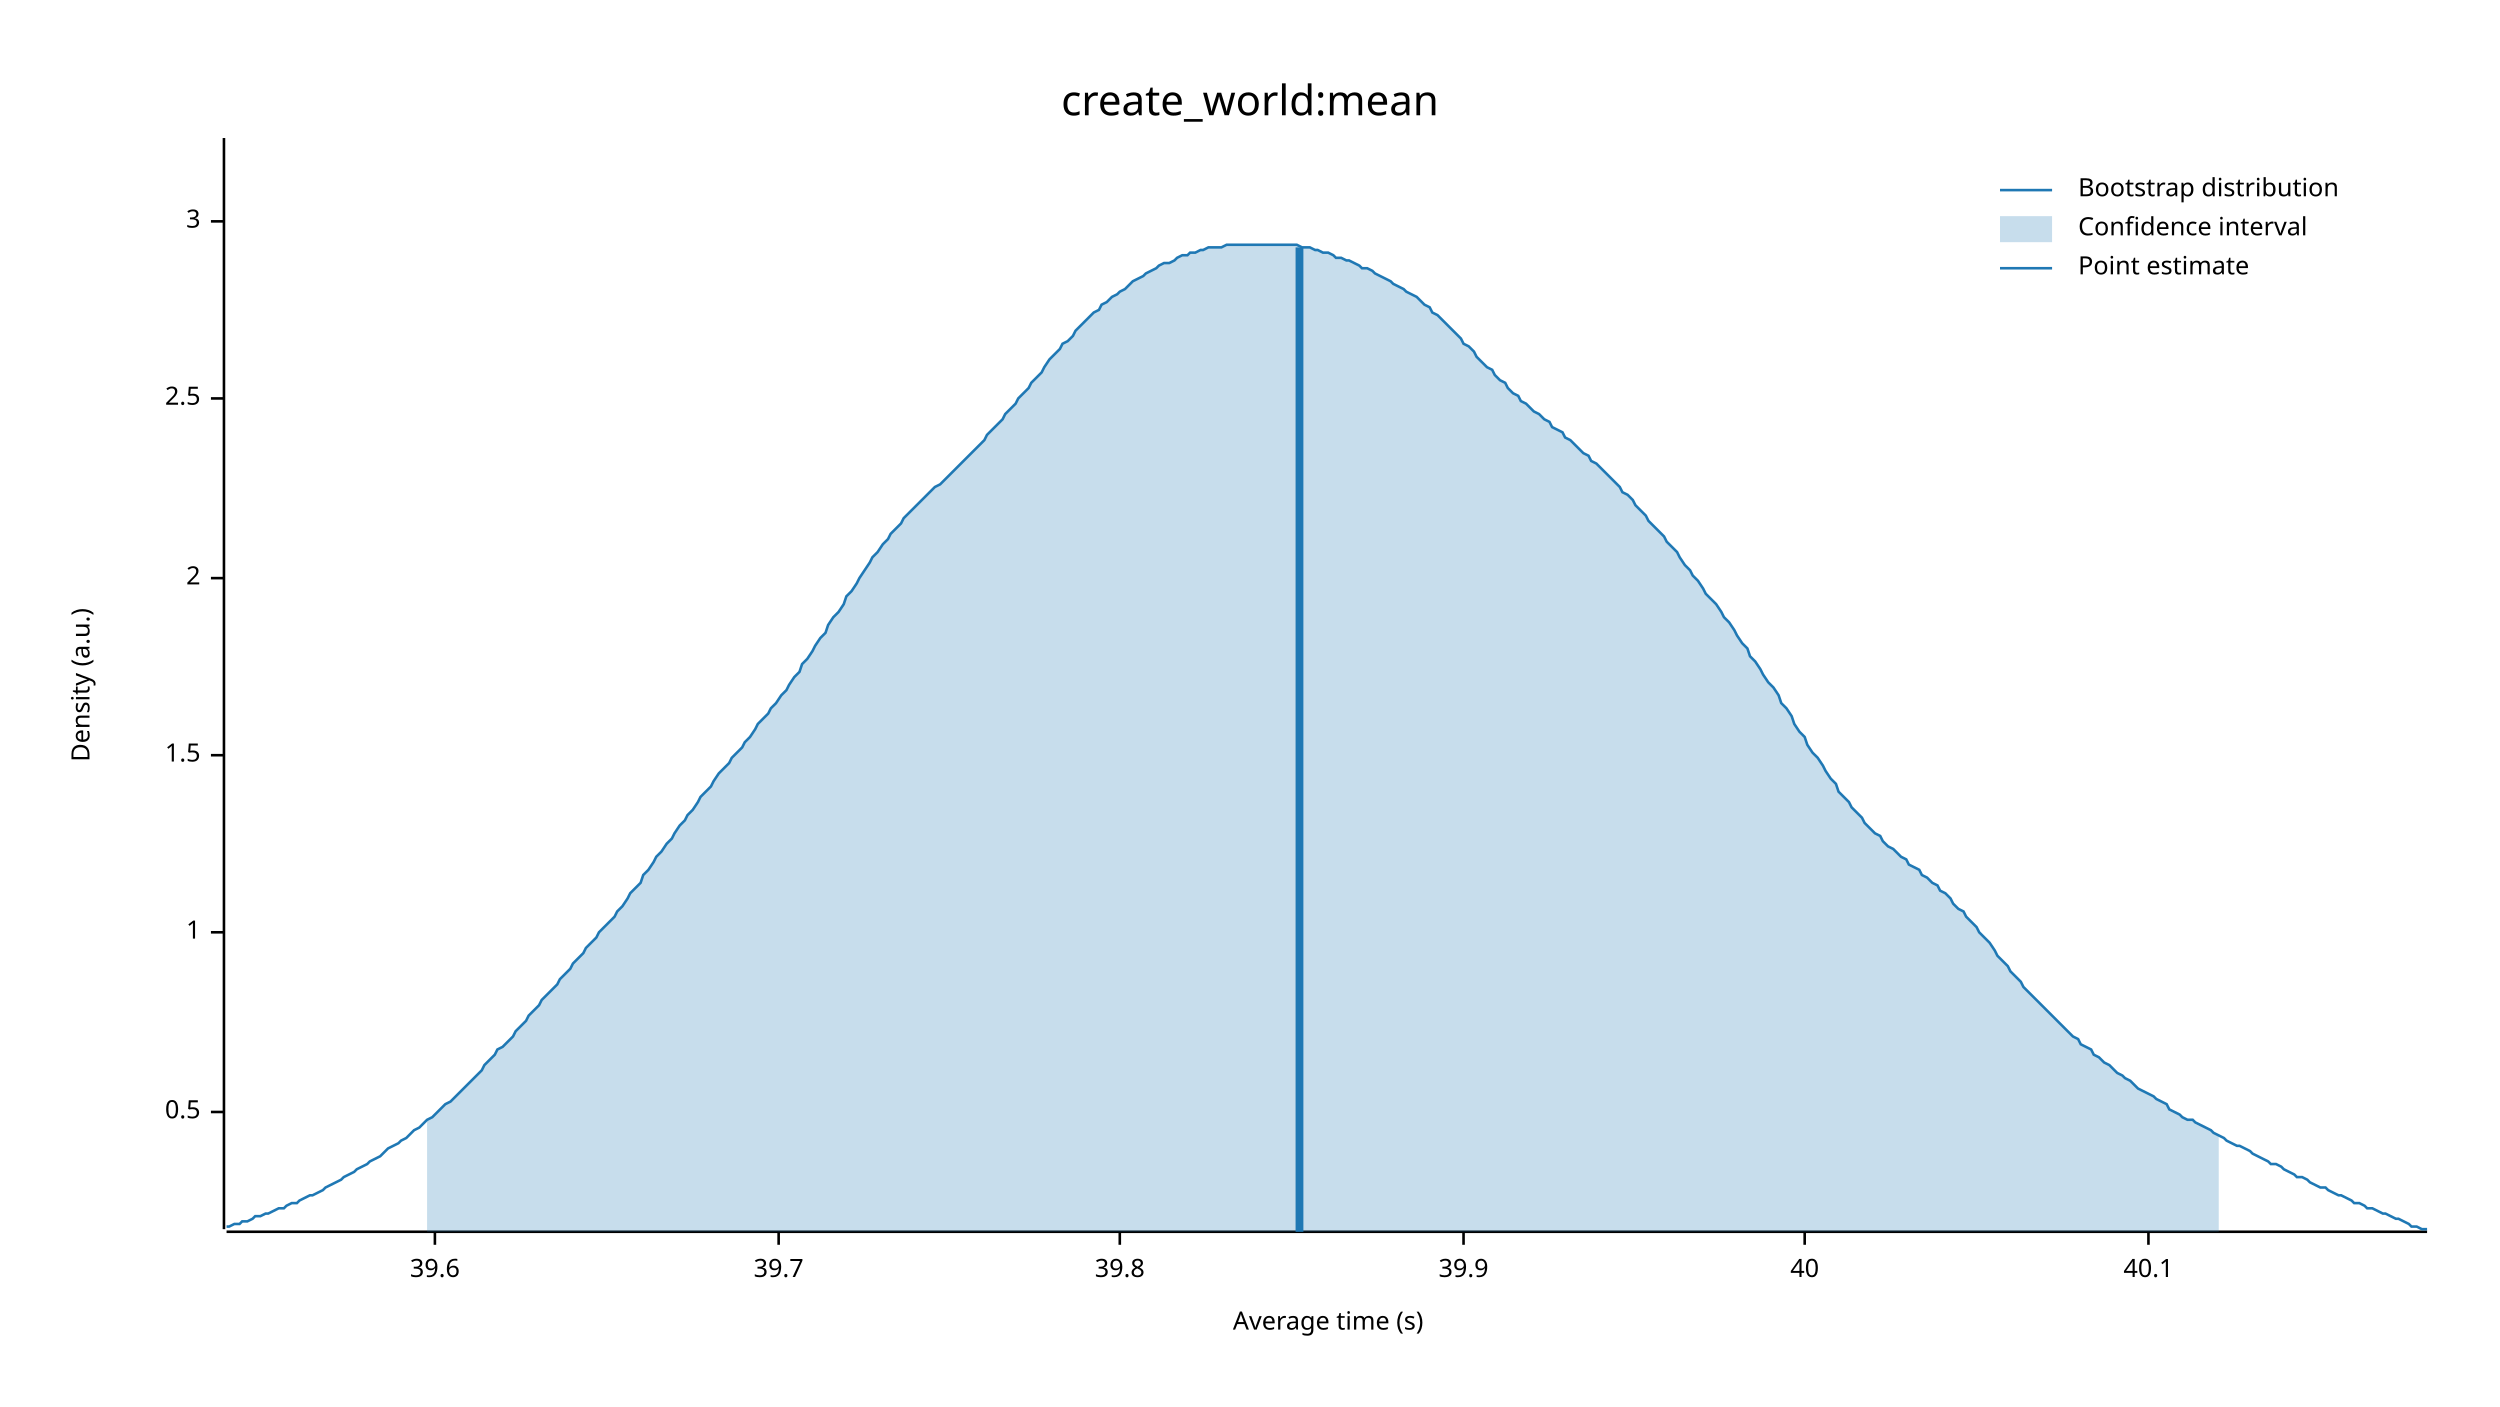
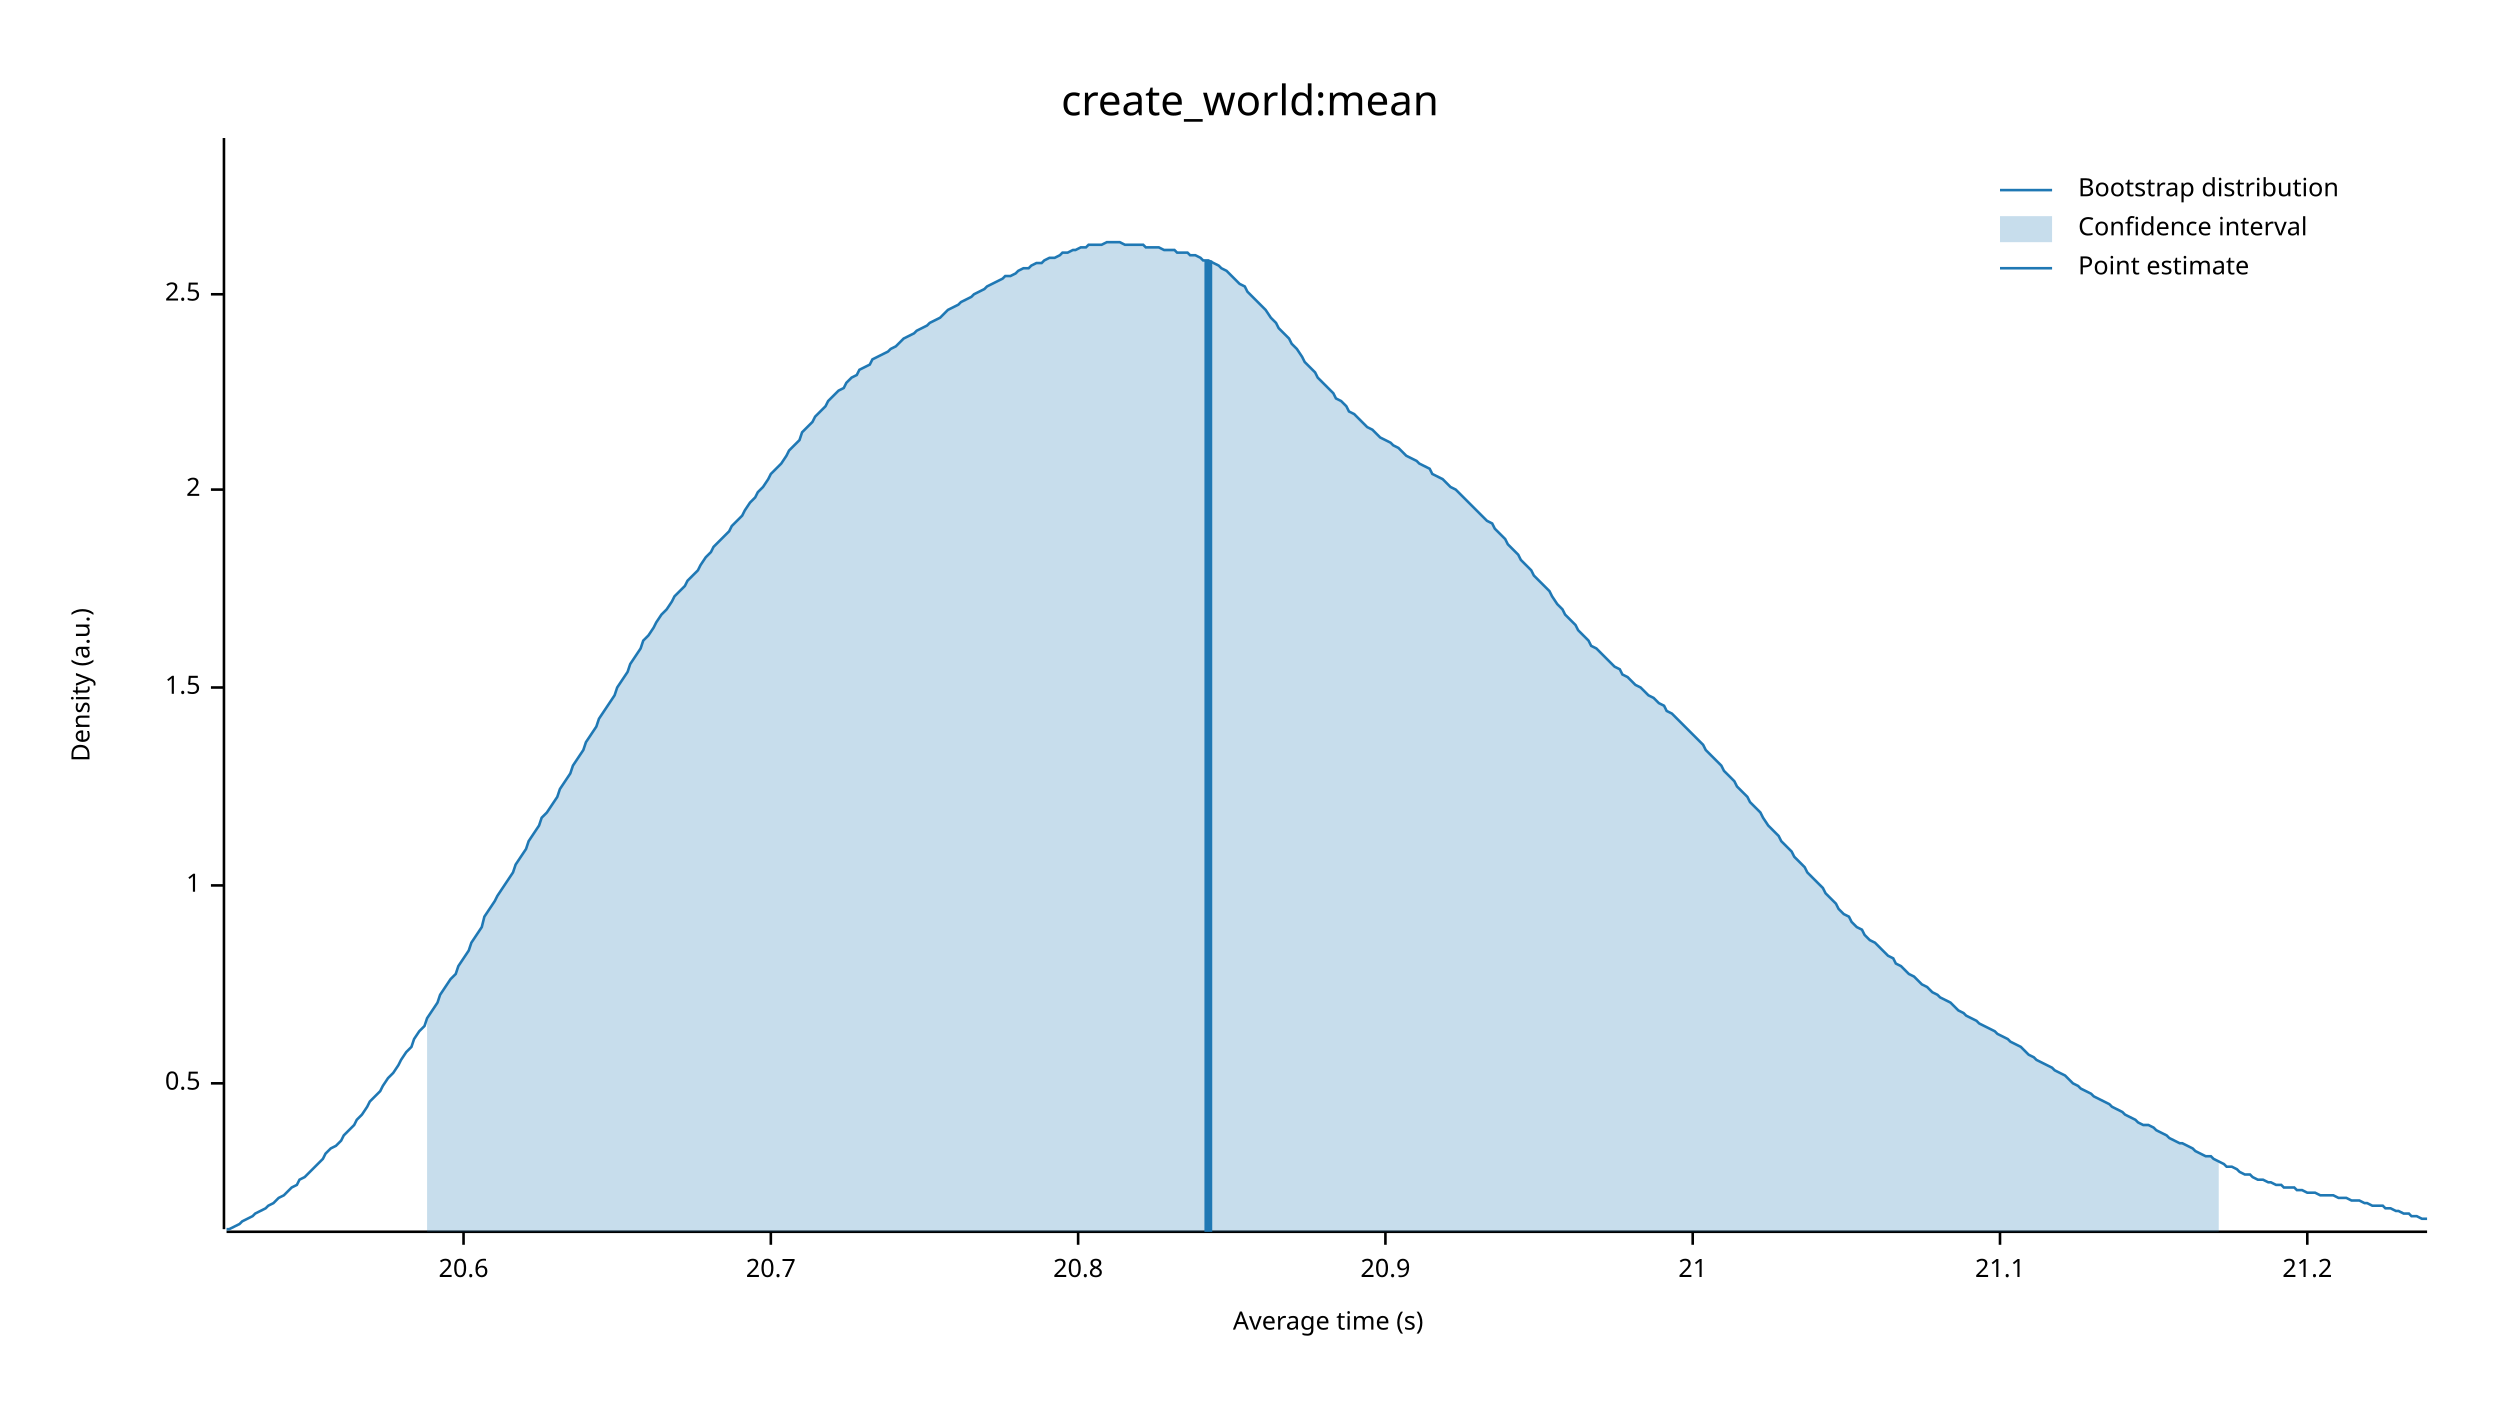
<svg xmlns="http://www.w3.org/2000/svg" width="960" height="540" viewBox="0 0 960 540">
  <text x="480" y="32" dy="0.76em" text-anchor="middle" font-family="sans-serif" font-size="16.129" opacity="1" fill="#000000">
create_world:mean
</text>
  <text x="27" y="263" dy="0.76em" text-anchor="middle" font-family="sans-serif" font-size="9.677" opacity="1" fill="#000000" transform="rotate(270, 27, 263)">
Density (a.u.)
</text>
  <text x="510" y="513" dy="-0.5ex" text-anchor="middle" font-family="sans-serif" font-size="9.677" opacity="1" fill="#000000">
Average time (s)
</text>
  <polyline fill="none" opacity="1" stroke="#000000" stroke-width="1" points="86,53 86,472 " />
-   <text x="77" y="427" dy="0.5ex" text-anchor="end" font-family="sans-serif" font-size="9.677" opacity="1" fill="#000000">
+   <text x="77" y="416" dy="0.5ex" text-anchor="end" font-family="sans-serif" font-size="9.677" opacity="1" fill="#000000">
0.5
</text>
-   <polyline fill="none" opacity="1" stroke="#000000" stroke-width="1" points="81,427 86,427 " />
-   <text x="77" y="358" dy="0.5ex" text-anchor="end" font-family="sans-serif" font-size="9.677" opacity="1" fill="#000000">
+   <polyline fill="none" opacity="1" stroke="#000000" stroke-width="1" points="81,416 86,416 " />
+   <text x="77" y="340" dy="0.5ex" text-anchor="end" font-family="sans-serif" font-size="9.677" opacity="1" fill="#000000">
1
</text>
-   <polyline fill="none" opacity="1" stroke="#000000" stroke-width="1" points="81,358 86,358 " />
-   <text x="77" y="290" dy="0.5ex" text-anchor="end" font-family="sans-serif" font-size="9.677" opacity="1" fill="#000000">
+   <polyline fill="none" opacity="1" stroke="#000000" stroke-width="1" points="81,340 86,340 " />
+   <text x="77" y="264" dy="0.5ex" text-anchor="end" font-family="sans-serif" font-size="9.677" opacity="1" fill="#000000">
1.5
</text>
-   <polyline fill="none" opacity="1" stroke="#000000" stroke-width="1" points="81,290 86,290 " />
-   <text x="77" y="222" dy="0.5ex" text-anchor="end" font-family="sans-serif" font-size="9.677" opacity="1" fill="#000000">
+   <polyline fill="none" opacity="1" stroke="#000000" stroke-width="1" points="81,264 86,264 " />
+   <text x="77" y="188" dy="0.5ex" text-anchor="end" font-family="sans-serif" font-size="9.677" opacity="1" fill="#000000">
2
</text>
-   <polyline fill="none" opacity="1" stroke="#000000" stroke-width="1" points="81,222 86,222 " />
-   <text x="77" y="153" dy="0.5ex" text-anchor="end" font-family="sans-serif" font-size="9.677" opacity="1" fill="#000000">
+   <polyline fill="none" opacity="1" stroke="#000000" stroke-width="1" points="81,188 86,188 " />
+   <text x="77" y="113" dy="0.5ex" text-anchor="end" font-family="sans-serif" font-size="9.677" opacity="1" fill="#000000">
2.5
</text>
-   <polyline fill="none" opacity="1" stroke="#000000" stroke-width="1" points="81,153 86,153 " />
-   <text x="77" y="85" dy="0.5ex" text-anchor="end" font-family="sans-serif" font-size="9.677" opacity="1" fill="#000000">
- 3
+   <polyline fill="none" opacity="1" stroke="#000000" stroke-width="1" points="81,113 86,113 " />
+   <polyline fill="none" opacity="1" stroke="#000000" stroke-width="1" points="87,473 932,473 " />
+   <text x="178" y="483" dy="0.76em" text-anchor="middle" font-family="sans-serif" font-size="9.677" opacity="1" fill="#000000">
+ 20.6
</text>
-   <polyline fill="none" opacity="1" stroke="#000000" stroke-width="1" points="81,85 86,85 " />
-   <polyline fill="none" opacity="1" stroke="#000000" stroke-width="1" points="87,473 932,473 " />
-   <text x="167" y="483" dy="0.76em" text-anchor="middle" font-family="sans-serif" font-size="9.677" opacity="1" fill="#000000">
- 39.6
+   <polyline fill="none" opacity="1" stroke="#000000" stroke-width="1" points="178,473 178,478 " />
+   <text x="296" y="483" dy="0.76em" text-anchor="middle" font-family="sans-serif" font-size="9.677" opacity="1" fill="#000000">
+ 20.7
</text>
-   <polyline fill="none" opacity="1" stroke="#000000" stroke-width="1" points="167,473 167,478 " />
-   <text x="299" y="483" dy="0.76em" text-anchor="middle" font-family="sans-serif" font-size="9.677" opacity="1" fill="#000000">
- 39.7
+   <polyline fill="none" opacity="1" stroke="#000000" stroke-width="1" points="296,473 296,478 " />
+   <text x="414" y="483" dy="0.76em" text-anchor="middle" font-family="sans-serif" font-size="9.677" opacity="1" fill="#000000">
+ 20.8
</text>
-   <polyline fill="none" opacity="1" stroke="#000000" stroke-width="1" points="299,473 299,478 " />
-   <text x="430" y="483" dy="0.76em" text-anchor="middle" font-family="sans-serif" font-size="9.677" opacity="1" fill="#000000">
- 39.8
+   <polyline fill="none" opacity="1" stroke="#000000" stroke-width="1" points="414,473 414,478 " />
+   <text x="532" y="483" dy="0.76em" text-anchor="middle" font-family="sans-serif" font-size="9.677" opacity="1" fill="#000000">
+ 20.9
</text>
-   <polyline fill="none" opacity="1" stroke="#000000" stroke-width="1" points="430,473 430,478 " />
-   <text x="562" y="483" dy="0.76em" text-anchor="middle" font-family="sans-serif" font-size="9.677" opacity="1" fill="#000000">
- 39.9
+   <polyline fill="none" opacity="1" stroke="#000000" stroke-width="1" points="532,473 532,478 " />
+   <text x="650" y="483" dy="0.76em" text-anchor="middle" font-family="sans-serif" font-size="9.677" opacity="1" fill="#000000">
+ 21
</text>
-   <polyline fill="none" opacity="1" stroke="#000000" stroke-width="1" points="562,473 562,478 " />
-   <text x="693" y="483" dy="0.76em" text-anchor="middle" font-family="sans-serif" font-size="9.677" opacity="1" fill="#000000">
- 40
+   <polyline fill="none" opacity="1" stroke="#000000" stroke-width="1" points="650,473 650,478 " />
+   <text x="768" y="483" dy="0.76em" text-anchor="middle" font-family="sans-serif" font-size="9.677" opacity="1" fill="#000000">
+ 21.1
</text>
-   <polyline fill="none" opacity="1" stroke="#000000" stroke-width="1" points="693,473 693,478 " />
-   <text x="825" y="483" dy="0.76em" text-anchor="middle" font-family="sans-serif" font-size="9.677" opacity="1" fill="#000000">
- 40.1
+   <polyline fill="none" opacity="1" stroke="#000000" stroke-width="1" points="768,473 768,478 " />
+   <text x="886" y="483" dy="0.76em" text-anchor="middle" font-family="sans-serif" font-size="9.677" opacity="1" fill="#000000">
+ 21.2
</text>
-   <polyline fill="none" opacity="1" stroke="#000000" stroke-width="1" points="825,473 825,478 " />
-   <polyline fill="none" opacity="1" stroke="#1F78B4" stroke-width="1" points="87,471 88,471 90,470 92,470 93,469 95,469 97,468 98,467 100,467 102,466 103,466 105,465 107,464 109,464 110,463 112,462 114,462 115,461 117,460 119,459 120,459 122,458 124,457 125,456 127,455 129,454 131,453 132,452 134,451 136,450 137,449 139,448 141,447 142,446 144,445 146,444 147,443 149,441 151,440 153,439 154,438 156,437 158,435 159,434 161,433 163,431 164,430 166,429 168,427 169,426 171,424 173,423 175,421 176,420 178,418 180,416 181,415 183,413 185,411 186,409 188,407 190,405 191,403 193,402 195,400 197,398 198,396 200,394 202,392 203,390 205,388 207,386 208,384 210,382 212,380 214,378 215,376 217,374 219,372 220,370 222,368 224,366 225,364 227,362 229,360 230,358 232,356 234,354 236,352 237,350 239,348 241,345 242,343 244,341 246,339 247,336 249,334 251,331 252,329 254,327 256,324 258,322 259,320 261,317 263,315 264,313 266,311 268,308 269,306 271,304 273,302 274,300 276,297 278,295 280,293 281,291 283,289 285,287 286,285 288,283 290,280 291,278 293,276 295,274 296,272 298,270 300,267 302,265 303,263 305,260 307,258 308,255 310,253 312,250 313,248 315,245 317,243 318,240 320,237 322,235 324,232 325,229 327,227 329,224 330,222 332,219 334,216 335,214 337,212 339,209 341,207 342,205 344,203 346,201 347,199 349,197 351,195 352,194 354,192 356,190 357,189 359,187 361,186 363,184 364,183 366,181 368,179 369,178 371,176 373,174 374,173 376,171 378,169 379,167 381,165 383,163 385,161 386,159 388,157 390,155 391,153 393,151 395,149 396,147 398,145 400,143 401,141 403,138 405,136 407,134 408,132 410,131 412,129 413,127 415,125 417,123 418,122 420,120 422,119 423,117 425,116 427,114 429,113 430,112 432,111 434,109 435,108 437,107 439,106 440,105 442,104 444,103 445,102 447,101 449,101 451,100 452,99 454,98 456,98 457,97 459,97 461,96 462,96 464,95 466,95 468,95 469,95 471,94 473,94 474,94 476,94 478,94 479,94 481,94 483,94 484,94 486,94 488,94 490,94 491,94 493,94 495,94 496,94 498,94 500,95 501,95 503,95 505,96 506,96 508,97 510,97 512,98 513,99 515,99 517,100 518,100 520,101 522,102 523,103 525,103 527,104 528,105 530,106 532,107 534,108 535,109 537,110 539,111 540,112 542,113 544,114 545,115 547,117 549,118 550,120 552,121 554,123 556,125 557,126 559,128 561,130 562,132 564,133 566,135 567,137 569,139 571,141 573,142 574,144 576,146 578,147 579,149 581,151 583,152 584,154 586,155 588,157 589,158 591,159 593,161 595,162 596,164 598,165 600,166 601,168 603,169 605,171 606,172 608,174 610,175 611,177 613,178 615,180 617,182 618,183 620,185 622,187 623,189 625,190 627,192 628,194 630,196 632,198 633,200 635,202 637,204 639,206 640,208 642,210 644,212 645,214 647,217 649,219 650,221 652,223 654,226 655,228 657,230 659,232 661,235 662,237 664,239 666,242 667,244 669,247 671,249 672,252 674,254 676,257 677,259 679,262 681,264 683,267 684,270 686,272 688,275 689,278 691,281 693,283 694,286 696,289 698,291 700,294 701,296 703,299 705,301 706,304 708,306 710,308 711,310 713,312 715,314 716,316 718,318 720,320 722,321 723,323 725,325 727,326 728,327 730,329 732,330 733,332 735,333 737,334 738,336 740,337 742,339 744,340 745,342 747,343 749,345 750,347 752,349 754,350 755,352 757,354 759,356 760,358 762,360 764,362 766,365 767,367 769,369 771,371 772,373 774,375 776,377 777,379 779,381 781,383 782,384 784,386 786,388 788,390 789,391 791,393 793,395 794,396 796,398 798,399 799,401 801,402 803,403 804,405 806,406 808,408 810,409 811,410 813,412 815,413 816,414 818,415 820,417 821,418 823,419 825,420 827,421 828,422 830,423 832,424 833,426 835,427 837,428 838,429 840,430 842,430 843,431 845,432 847,433 849,434 850,435 852,436 854,437 855,438 857,439 859,440 860,440 862,441 864,442 865,443 867,444 869,445 871,446 872,447 874,447 876,448 877,449 879,450 881,451 882,452 884,452 886,453 887,454 889,455 891,456 893,456 894,457 896,458 898,459 899,459 901,460 903,461 904,462 906,462 908,463 909,464 911,464 913,465 915,466 916,466 918,467 920,468 921,468 923,469 925,470 926,471 928,471 930,472 932,472 " />
-   <polygon opacity="0.25" fill="#1F78B4" points="164,430 166,429 168,427 169,426 171,424 173,423 175,421 176,420 178,418 180,416 181,415 183,413 185,411 186,409 188,407 190,405 191,403 193,402 195,400 197,398 198,396 200,394 202,392 203,390 205,388 207,386 208,384 210,382 212,380 214,378 215,376 217,374 219,372 220,370 222,368 224,366 225,364 227,362 229,360 230,358 232,356 234,354 236,352 237,350 239,348 241,345 242,343 244,341 246,339 247,336 249,334 251,331 252,329 254,327 256,324 258,322 259,320 261,317 263,315 264,313 266,311 268,308 269,306 271,304 273,302 274,300 276,297 278,295 280,293 281,291 283,289 285,287 286,285 288,283 290,280 291,278 293,276 295,274 296,272 298,270 300,267 302,265 303,263 305,260 307,258 308,255 310,253 312,250 313,248 315,245 317,243 318,240 320,237 322,235 324,232 325,229 327,227 329,224 330,222 332,219 334,216 335,214 337,212 339,209 341,207 342,205 344,203 346,201 347,199 349,197 351,195 352,194 354,192 356,190 357,189 359,187 361,186 363,184 364,183 366,181 368,179 369,178 371,176 373,174 374,173 376,171 378,169 379,167 381,165 383,163 385,161 386,159 388,157 390,155 391,153 393,151 395,149 396,147 398,145 400,143 401,141 403,138 405,136 407,134 408,132 410,131 412,129 413,127 415,125 417,123 418,122 420,120 422,119 423,117 425,116 427,114 429,113 430,112 432,111 434,109 435,108 437,107 439,106 440,105 442,104 444,103 445,102 447,101 449,101 451,100 452,99 454,98 456,98 457,97 459,97 461,96 462,96 464,95 466,95 468,95 469,95 471,94 473,94 474,94 476,94 478,94 479,94 481,94 483,94 484,94 486,94 488,94 490,94 491,94 493,94 495,94 496,94 498,94 500,95 501,95 503,95 505,96 506,96 508,97 510,97 512,98 513,99 515,99 517,100 518,100 520,101 522,102 523,103 525,103 527,104 528,105 530,106 532,107 534,108 535,109 537,110 539,111 540,112 542,113 544,114 545,115 547,117 549,118 550,120 552,121 554,123 556,125 557,126 559,128 561,130 562,132 564,133 566,135 567,137 569,139 571,141 573,142 574,144 576,146 578,147 579,149 581,151 583,152 584,154 586,155 588,157 589,158 591,159 593,161 595,162 596,164 598,165 600,166 601,168 603,169 605,171 606,172 608,174 610,175 611,177 613,178 615,180 617,182 618,183 620,185 622,187 623,189 625,190 627,192 628,194 630,196 632,198 633,200 635,202 637,204 639,206 640,208 642,210 644,212 645,214 647,217 649,219 650,221 652,223 654,226 655,228 657,230 659,232 661,235 662,237 664,239 666,242 667,244 669,247 671,249 672,252 674,254 676,257 677,259 679,262 681,264 683,267 684,270 686,272 688,275 689,278 691,281 693,283 694,286 696,289 698,291 700,294 701,296 703,299 705,301 706,304 708,306 710,308 711,310 713,312 715,314 716,316 718,318 720,320 722,321 723,323 725,325 727,326 728,327 730,329 732,330 733,332 735,333 737,334 738,336 740,337 742,339 744,340 745,342 747,343 749,345 750,347 752,349 754,350 755,352 757,354 759,356 760,358 762,360 764,362 766,365 767,367 769,369 771,371 772,373 774,375 776,377 777,379 779,381 781,383 782,384 784,386 786,388 788,390 789,391 791,393 793,395 794,396 796,398 798,399 799,401 801,402 803,403 804,405 806,406 808,408 810,409 811,410 813,412 815,413 816,414 818,415 820,417 821,418 823,419 825,420 827,421 828,422 830,423 832,424 833,426 835,427 837,428 838,429 840,430 842,430 843,431 845,432 847,433 849,434 850,435 852,436 852,473 164,473 " />
-   <polyline fill="none" opacity="1" stroke="#1F78B4" stroke-width="3" points="499,473 499,95 " />
+   <polyline fill="none" opacity="1" stroke="#000000" stroke-width="1" points="886,473 886,478 " />
+   <polyline fill="none" opacity="1" stroke="#1F78B4" stroke-width="1" points="87,472 88,472 90,471 92,470 93,469 95,468 97,467 98,466 100,465 102,464 103,463 105,462 107,460 109,459 110,458 112,456 114,455 115,453 117,452 119,450 120,449 122,447 124,445 125,443 127,441 129,440 131,438 132,436 134,434 136,432 137,430 139,428 141,425 142,423 144,421 146,419 147,417 149,414 151,412 153,409 154,407 156,404 158,402 159,399 161,396 163,394 164,391 166,388 168,385 169,382 171,379 173,376 175,374 176,371 178,368 180,365 181,362 183,359 185,356 186,352 188,349 190,346 191,344 193,341 195,338 197,335 198,332 200,329 202,326 203,323 205,320 207,317 208,314 210,312 212,309 214,306 215,303 217,300 219,297 220,294 222,291 224,288 225,285 227,282 229,279 230,276 232,273 234,270 236,267 237,264 239,261 241,258 242,255 244,252 246,249 247,246 249,244 251,241 252,239 254,236 256,234 258,231 259,229 261,227 263,225 264,223 266,221 268,219 269,217 271,214 273,212 274,210 276,208 278,206 280,204 281,202 283,200 285,198 286,196 288,193 290,191 291,189 293,187 295,184 296,182 298,180 300,178 302,175 303,173 305,171 307,169 308,166 310,164 312,162 313,160 315,158 317,156 318,154 320,152 322,150 324,149 325,147 327,145 329,144 330,142 332,141 334,140 335,138 337,137 339,136 341,135 342,134 344,133 346,131 347,130 349,129 351,128 352,127 354,126 356,125 357,124 359,123 361,122 363,120 364,119 366,118 368,117 369,116 371,115 373,114 374,113 376,112 378,111 379,110 381,109 383,108 385,107 386,106 388,106 390,105 391,104 393,103 395,103 396,102 398,101 400,101 401,100 403,99 405,99 407,98 408,97 410,97 412,96 413,96 415,95 417,95 418,94 420,94 422,94 423,94 425,93 427,93 429,93 430,93 432,94 434,94 435,94 437,94 439,94 440,95 442,95 444,95 445,95 447,96 449,96 451,96 452,97 454,97 456,97 457,98 459,98 461,99 462,100 464,100 466,101 468,102 469,103 471,104 473,106 474,107 476,109 478,110 479,112 481,114 483,116 484,117 486,119 488,122 490,124 491,126 493,128 495,130 496,132 498,134 500,137 501,139 503,141 505,143 506,145 508,147 510,149 512,151 513,153 515,154 517,156 518,158 520,159 522,161 523,162 525,164 527,165 528,166 530,168 532,169 534,170 535,171 537,172 539,174 540,175 542,176 544,177 545,178 547,179 549,180 550,182 552,183 554,184 556,186 557,187 559,188 561,190 562,191 564,193 566,195 567,196 569,198 571,200 573,201 574,203 576,205 578,207 579,209 581,211 583,213 584,215 586,217 588,219 589,221 591,223 593,225 595,227 596,229 598,232 600,234 601,236 603,238 605,240 606,242 608,244 610,246 611,248 613,249 615,251 617,253 618,254 620,256 622,257 623,259 625,260 627,262 628,263 630,264 632,266 633,267 635,268 637,270 639,271 640,273 642,274 644,276 645,277 647,279 649,281 650,282 652,284 654,286 655,288 657,290 659,292 661,294 662,296 664,298 666,300 667,302 669,304 671,306 672,308 674,310 676,312 677,314 679,317 681,319 683,321 684,323 686,325 688,327 689,329 691,331 693,333 694,335 696,337 698,339 700,341 701,343 703,345 705,347 706,349 708,351 710,352 711,354 713,356 715,357 716,359 718,361 720,362 722,364 723,365 725,367 727,368 728,370 730,371 732,373 733,374 735,375 737,377 738,378 740,379 742,381 744,382 745,383 747,384 749,385 750,386 752,388 754,389 755,390 757,391 759,392 760,393 762,394 764,395 766,396 767,397 769,398 771,399 772,400 774,401 776,402 777,403 779,405 781,406 782,407 784,408 786,409 788,410 789,411 791,412 793,413 794,414 796,416 798,417 799,418 801,419 803,420 804,421 806,422 808,423 810,424 811,425 813,426 815,427 816,428 818,429 820,430 821,431 823,432 825,432 827,433 828,434 830,435 832,436 833,437 835,438 837,439 838,439 840,440 842,441 843,442 845,443 847,444 849,444 850,445 852,446 854,447 855,448 857,448 859,449 860,450 862,451 864,451 865,452 867,453 869,453 871,454 872,454 874,455 876,455 877,456 879,456 881,456 882,457 884,457 886,458 887,458 889,458 891,459 893,459 894,459 896,459 898,460 899,460 901,460 903,461 904,461 906,461 908,462 909,462 911,463 913,463 915,463 916,464 918,464 920,465 921,465 923,466 925,466 926,467 928,467 930,468 932,468 " />
+   <polygon opacity="0.25" fill="#1F78B4" points="164,391 166,388 168,385 169,382 171,379 173,376 175,374 176,371 178,368 180,365 181,362 183,359 185,356 186,352 188,349 190,346 191,344 193,341 195,338 197,335 198,332 200,329 202,326 203,323 205,320 207,317 208,314 210,312 212,309 214,306 215,303 217,300 219,297 220,294 222,291 224,288 225,285 227,282 229,279 230,276 232,273 234,270 236,267 237,264 239,261 241,258 242,255 244,252 246,249 247,246 249,244 251,241 252,239 254,236 256,234 258,231 259,229 261,227 263,225 264,223 266,221 268,219 269,217 271,214 273,212 274,210 276,208 278,206 280,204 281,202 283,200 285,198 286,196 288,193 290,191 291,189 293,187 295,184 296,182 298,180 300,178 302,175 303,173 305,171 307,169 308,166 310,164 312,162 313,160 315,158 317,156 318,154 320,152 322,150 324,149 325,147 327,145 329,144 330,142 332,141 334,140 335,138 337,137 339,136 341,135 342,134 344,133 346,131 347,130 349,129 351,128 352,127 354,126 356,125 357,124 359,123 361,122 363,120 364,119 366,118 368,117 369,116 371,115 373,114 374,113 376,112 378,111 379,110 381,109 383,108 385,107 386,106 388,106 390,105 391,104 393,103 395,103 396,102 398,101 400,101 401,100 403,99 405,99 407,98 408,97 410,97 412,96 413,96 415,95 417,95 418,94 420,94 422,94 423,94 425,93 427,93 429,93 430,93 432,94 434,94 435,94 437,94 439,94 440,95 442,95 444,95 445,95 447,96 449,96 451,96 452,97 454,97 456,97 457,98 459,98 461,99 462,100 464,100 466,101 468,102 469,103 471,104 473,106 474,107 476,109 478,110 479,112 481,114 483,116 484,117 486,119 488,122 490,124 491,126 493,128 495,130 496,132 498,134 500,137 501,139 503,141 505,143 506,145 508,147 510,149 512,151 513,153 515,154 517,156 518,158 520,159 522,161 523,162 525,164 527,165 528,166 530,168 532,169 534,170 535,171 537,172 539,174 540,175 542,176 544,177 545,178 547,179 549,180 550,182 552,183 554,184 556,186 557,187 559,188 561,190 562,191 564,193 566,195 567,196 569,198 571,200 573,201 574,203 576,205 578,207 579,209 581,211 583,213 584,215 586,217 588,219 589,221 591,223 593,225 595,227 596,229 598,232 600,234 601,236 603,238 605,240 606,242 608,244 610,246 611,248 613,249 615,251 617,253 618,254 620,256 622,257 623,259 625,260 627,262 628,263 630,264 632,266 633,267 635,268 637,270 639,271 640,273 642,274 644,276 645,277 647,279 649,281 650,282 652,284 654,286 655,288 657,290 659,292 661,294 662,296 664,298 666,300 667,302 669,304 671,306 672,308 674,310 676,312 677,314 679,317 681,319 683,321 684,323 686,325 688,327 689,329 691,331 693,333 694,335 696,337 698,339 700,341 701,343 703,345 705,347 706,349 708,351 710,352 711,354 713,356 715,357 716,359 718,361 720,362 722,364 723,365 725,367 727,368 728,370 730,371 732,373 733,374 735,375 737,377 738,378 740,379 742,381 744,382 745,383 747,384 749,385 750,386 752,388 754,389 755,390 757,391 759,392 760,393 762,394 764,395 766,396 767,397 769,398 771,399 772,400 774,401 776,402 777,403 779,405 781,406 782,407 784,408 786,409 788,410 789,411 791,412 793,413 794,414 796,416 798,417 799,418 801,419 803,420 804,421 806,422 808,423 810,424 811,425 813,426 815,427 816,428 818,429 820,430 821,431 823,432 825,432 827,433 828,434 830,435 832,436 833,437 835,438 837,439 838,439 840,440 842,441 843,442 845,443 847,444 849,444 850,445 852,446 852,473 164,473 " />
+   <polyline fill="none" opacity="1" stroke="#1F78B4" stroke-width="3" points="464,473 464,100 " />
  <text x="798" y="68" dy="0.76em" text-anchor="start" font-family="sans-serif" font-size="9.677" opacity="1" fill="#000000">
Bootstrap distribution
</text>
  <text x="798" y="83" dy="0.76em" text-anchor="start" font-family="sans-serif" font-size="9.677" opacity="1" fill="#000000">
Confidence interval
</text>
  <text x="798" y="98" dy="0.76em" text-anchor="start" font-family="sans-serif" font-size="9.677" opacity="1" fill="#000000">
Point estimate
</text>
  <polyline fill="none" opacity="1" stroke="#1F78B4" stroke-width="1" points="768,73 788,73 " />
  <rect x="768" y="83" width="20" height="10" opacity="0.25" fill="#1F78B4" stroke="none" />
  <polyline fill="none" opacity="1" stroke="#1F78B4" stroke-width="1" points="768,103 788,103 " />
</svg>
